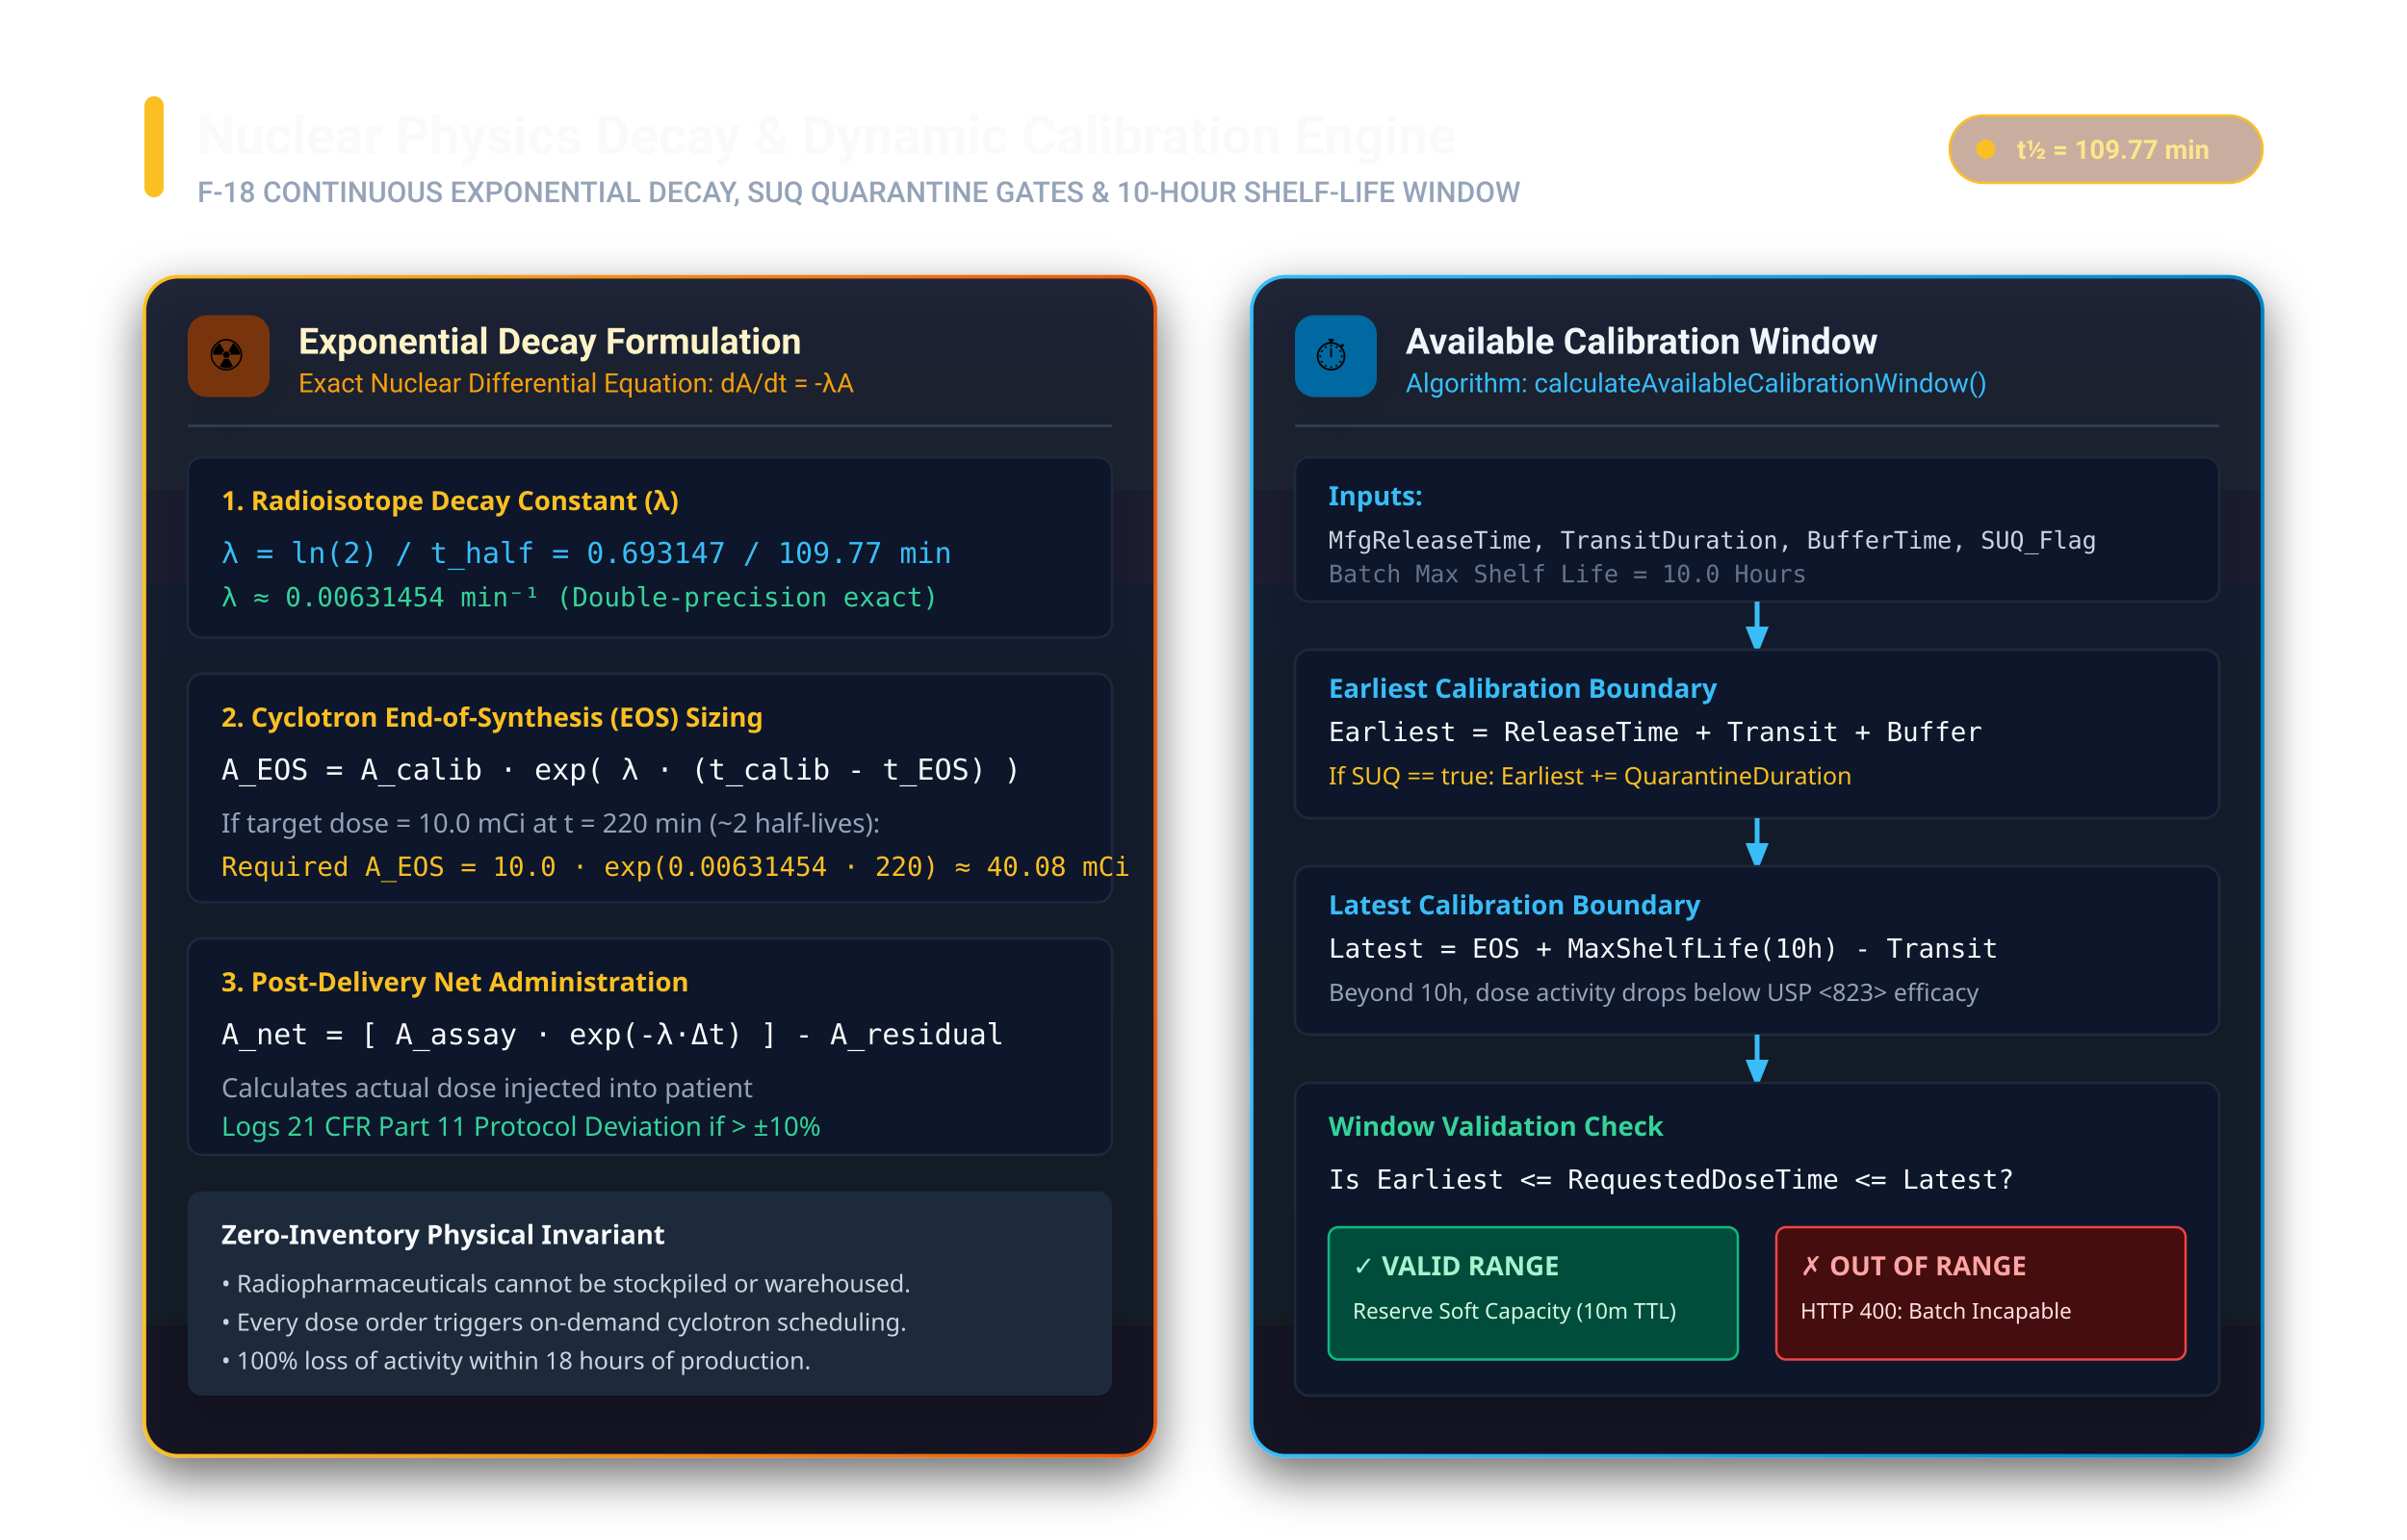
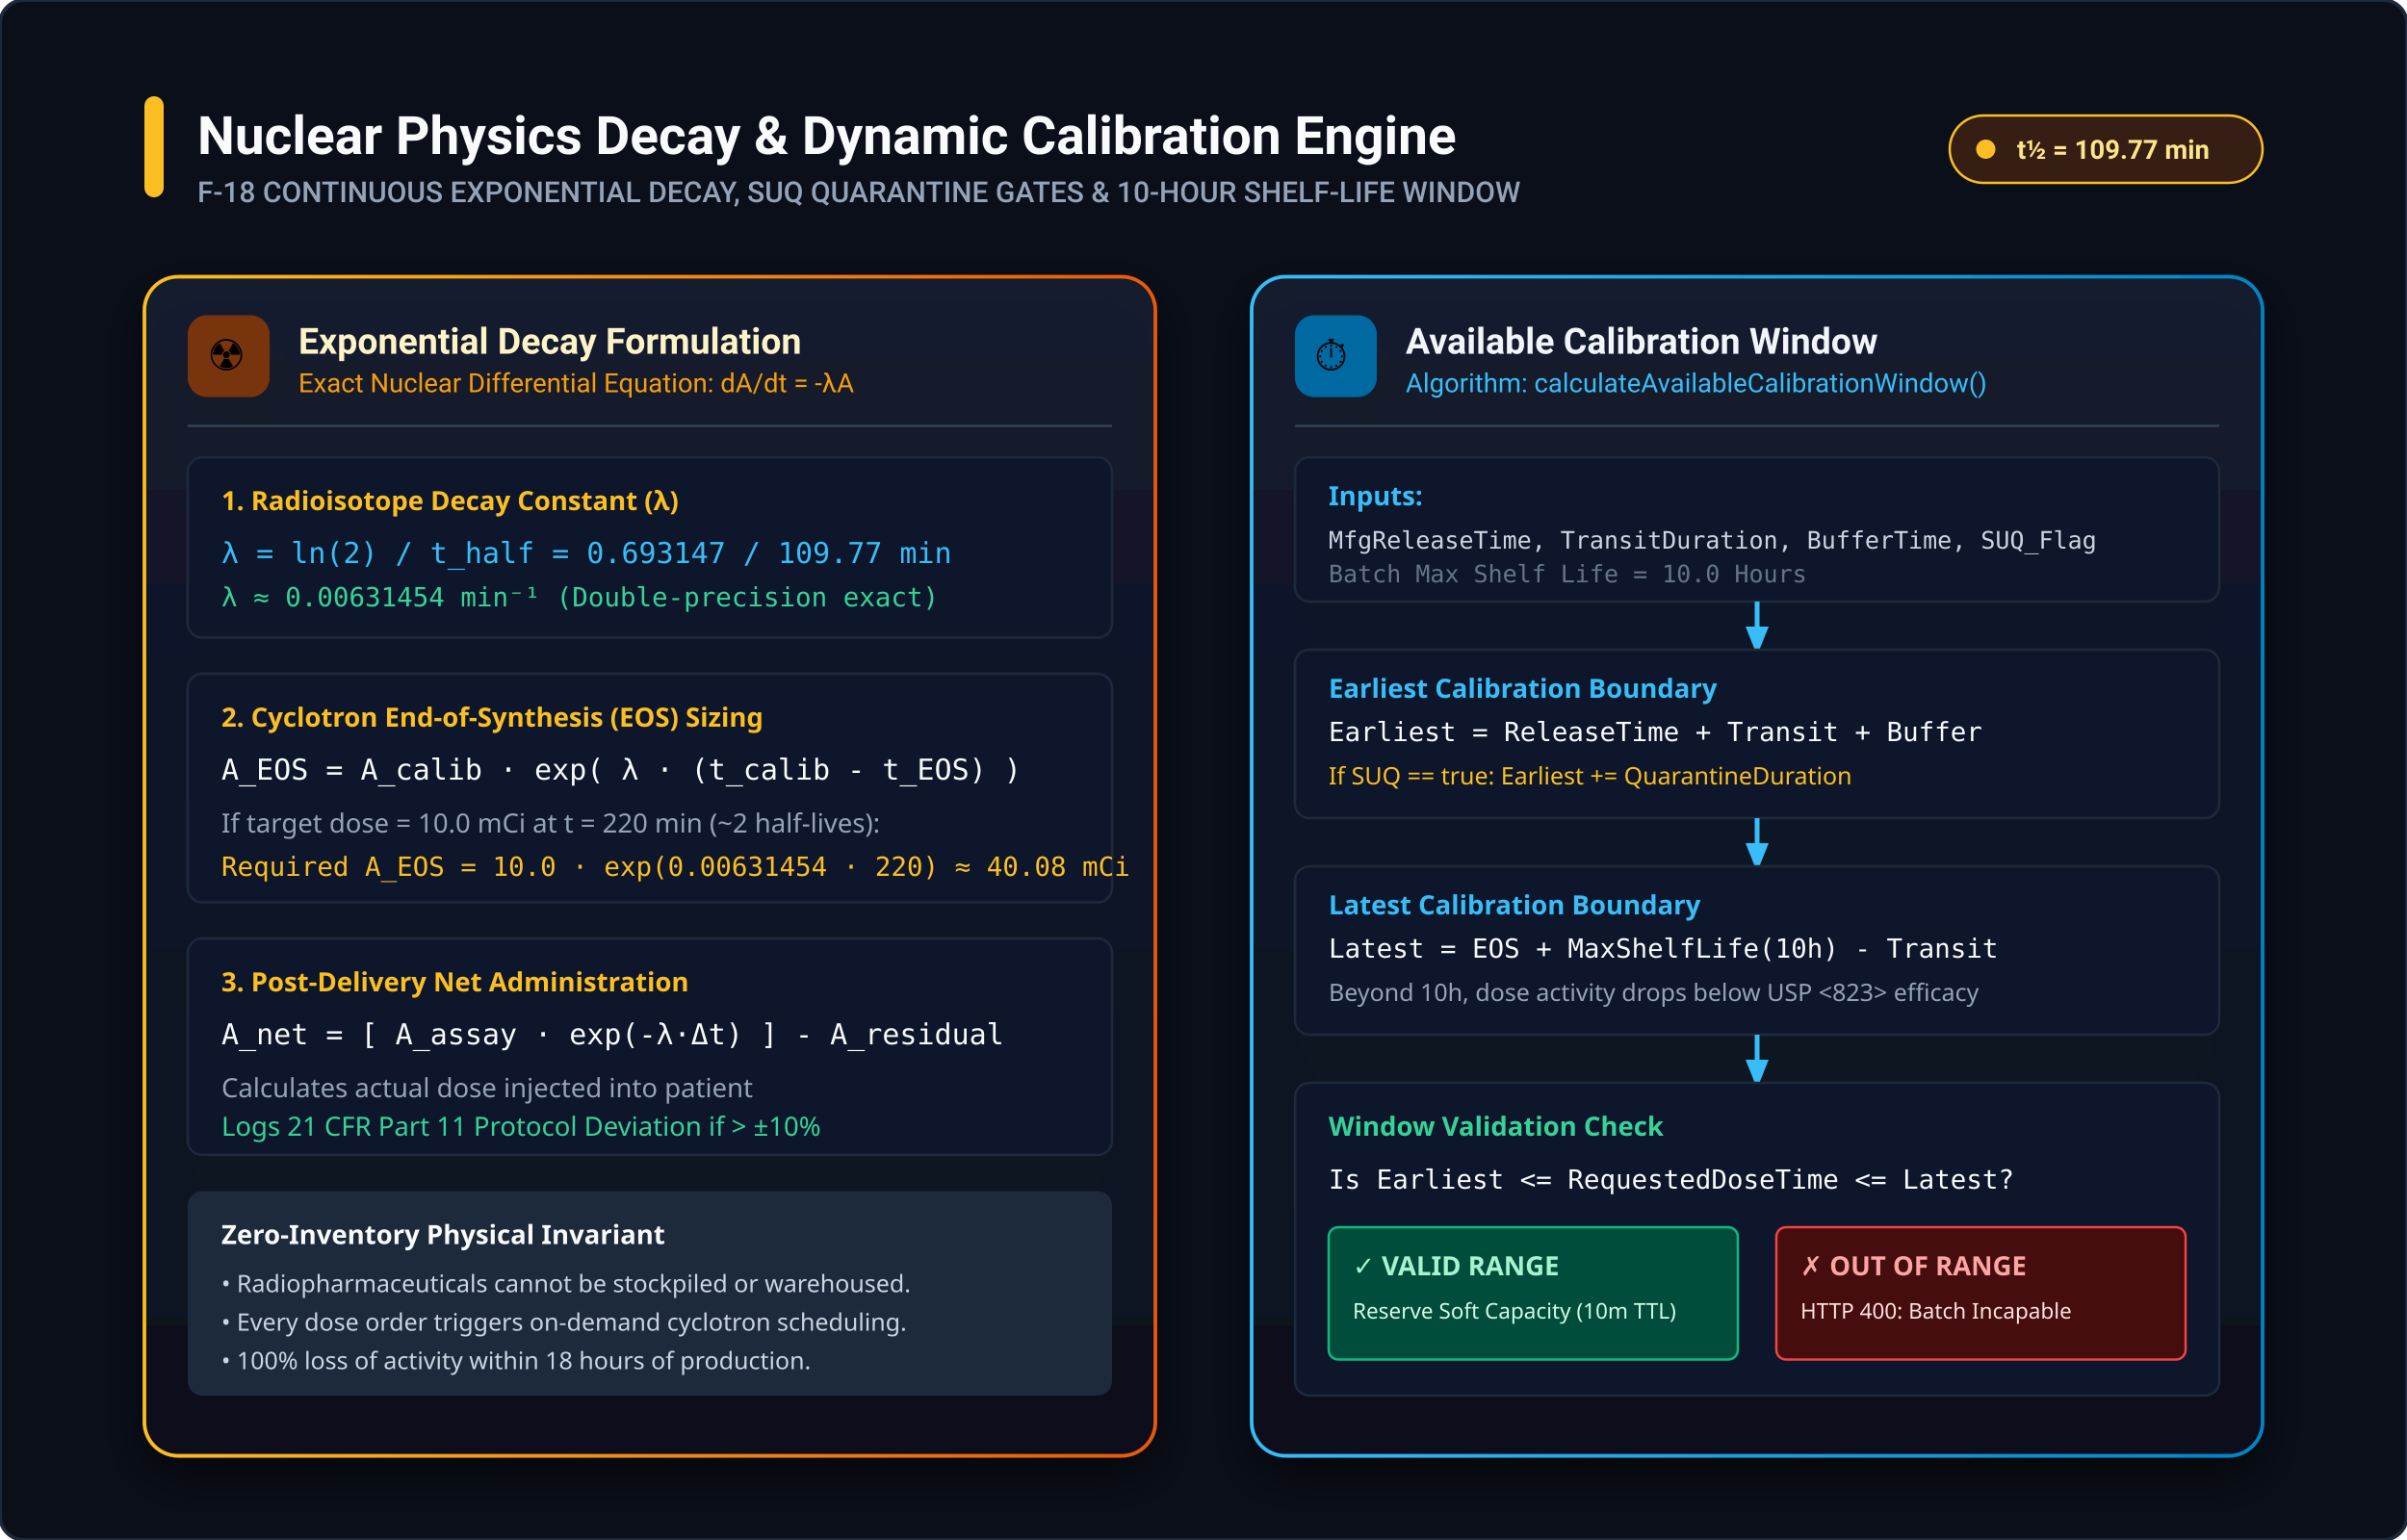
<svg xmlns="http://www.w3.org/2000/svg" viewBox="0 0 1000 640" width="100%" height="100%" style="background:#0b0f19; font-family:-apple-system, BlinkMacSystemFont, 'Segoe UI', Roboto, Helvetica, Arial, sans-serif;">
  <defs>
    <linearGradient id="cardGradDark" x1="0%" y1="0%" x2="0%" y2="100%">
      <stop offset="0%" stop-color="#141c2e" stop-opacity="0.95" />
      <stop offset="100%" stop-color="#0a101d" stop-opacity="0.95" />
    </linearGradient>
    <linearGradient id="amberGlow2" x1="0%" y1="0%" x2="100%" y2="0%">
      <stop offset="0%" stop-color="#fbbf24" />
      <stop offset="100%" stop-color="#ea580c" />
    </linearGradient>
    <linearGradient id="blueGlow2" x1="0%" y1="0%" x2="100%" y2="0%">
      <stop offset="0%" stop-color="#38bdf8" />
      <stop offset="100%" stop-color="#0284c7" />
    </linearGradient>
    <linearGradient id="emeraldGlow2" x1="0%" y1="0%" x2="100%" y2="0%">
      <stop offset="0%" stop-color="#34d399" />
      <stop offset="100%" stop-color="#059669" />
    </linearGradient>
    <filter id="shadowDark" x="-10%" y="-10%" width="120%" height="120%">
      <feDropShadow dx="0" dy="8" stdDeviation="10" flood-color="#000000" flood-opacity="0.6" />
    </filter>
    <marker id="arrowB" viewBox="0 0 10 10" refX="8" refY="5" markerWidth="6" markerHeight="6" orient="auto-start-reverse">
      <path d="M 0 1 L 10 5 L 0 9 z" fill="#38bdf8" />
    </marker>
  </defs>
+   <rect id="solid-bg" width="100%" height="100%" fill="#0b0f19" rx="10" stroke="#1e293b" stroke-width="1.5" />
  <g transform="translate(60, 40)">
    <rect x="0" y="0" width="8" height="42" rx="4" fill="#fbbf24" />
    <text x="22" y="24" font-size="22" font-weight="700" fill="#f8fafc">Nuclear Physics Decay &amp; Dynamic Calibration Engine</text>
    <text x="22" y="44" font-size="12" font-weight="500" fill="#94a3b8">F-18 CONTINUOUS EXPONENTIAL DECAY, SUQ QUARANTINE GATES &amp; 10-HOUR SHELF-LIFE WINDOW</text>
    <rect x="750" y="8" width="130" height="28" rx="14" fill="#78350f" fill-opacity="0.4" stroke="#fbbf24" stroke-width="1" />
    <circle cx="765" cy="22" r="4" fill="#fbbf24" />
    <text x="778" y="26" font-size="11" font-weight="600" fill="#fde68a">t½ = 109.77 min</text>
  </g>
  <g transform="translate(60, 115)" filter="url(#shadowDark)">
    <rect width="420" height="490" rx="14" fill="url(#cardGradDark)" stroke="url(#amberGlow2)" stroke-width="1.5" />
    <rect x="18" y="16" width="34" height="34" rx="8" fill="#78350f" />
    <text x="26" y="39" font-size="18">☢️</text>
    <text x="64" y="32" font-size="15" font-weight="700" fill="#fef3c7">Exponential Decay Formulation</text>
    <text x="64" y="48" font-size="11" fill="#f59e0b">Exact Nuclear Differential Equation: dA/dt = -λA</text>
    <line x1="18" y1="62" x2="402" y2="62" stroke="#334155" stroke-width="1" />
    <g transform="translate(18, 75)">
      <rect width="384" height="75" rx="6" fill="#0f172a" stroke="#1e293b" />
      <text x="14" y="22" font-family="sans-serif" font-size="11" font-weight="700" fill="#fbbf24">1. Radioisotope Decay Constant (λ)</text>
      <text x="14" y="44" font-family="monospace" font-size="12" fill="#38bdf8">λ = ln(2) / t_half = 0.693147 / 109.77 min</text>
      <text x="14" y="62" font-family="monospace" font-size="11" fill="#34d399">λ ≈ 0.00631454 min⁻¹ (Double-precision exact)</text>
    </g>
    <g transform="translate(18, 165)">
      <rect width="384" height="95" rx="6" fill="#0f172a" stroke="#1e293b" />
      <text x="14" y="22" font-family="sans-serif" font-size="11" font-weight="700" fill="#fbbf24">2. Cyclotron End-of-Synthesis (EOS) Sizing</text>
      <text x="14" y="44" font-family="monospace" font-size="12" fill="#f8fafc">A_EOS = A_calib · exp( λ · (t_calib - t_EOS) )</text>
      <text x="14" y="66" font-family="sans-serif" font-size="11" fill="#94a3b8">If target dose = 10.0 mCi at t = 220 min (~2 half-lives):</text>
      <text x="14" y="84" font-family="monospace" font-size="11" fill="#fbbf24">Required A_EOS = 10.0 · exp(0.00631454 · 220) ≈ 40.08 mCi</text>
    </g>
    <g transform="translate(18, 275)">
      <rect width="384" height="90" rx="6" fill="#0f172a" stroke="#1e293b" />
      <text x="14" y="22" font-family="sans-serif" font-size="11" font-weight="700" fill="#fbbf24">3. Post-Delivery Net Administration</text>
      <text x="14" y="44" font-family="monospace" font-size="12" fill="#f8fafc">A_net = [ A_assay · exp(-λ·Δt) ] - A_residual</text>
      <text x="14" y="66" font-family="sans-serif" font-size="11" fill="#94a3b8">Calculates actual dose injected into patient</text>
      <text x="14" y="82" font-family="sans-serif" font-size="11" fill="#34d399">Logs 21 CFR Part 11 Protocol Deviation if &gt; ±10%</text>
    </g>
    <g transform="translate(18, 380)">
      <rect width="384" height="85" rx="6" fill="#1e293b" />
      <text x="14" y="22" font-family="sans-serif" font-size="11" font-weight="700" fill="#f8fafc">Zero-Inventory Physical Invariant</text>
      <text x="14" y="42" font-family="sans-serif" font-size="10" fill="#cbd5e1">• Radiopharmaceuticals cannot be stockpiled or warehoused.</text>
      <text x="14" y="58" font-family="sans-serif" font-size="10" fill="#cbd5e1">• Every dose order triggers on-demand cyclotron scheduling.</text>
      <text x="14" y="74" font-family="sans-serif" font-size="10" fill="#cbd5e1">• 100% loss of activity within 18 hours of production.</text>
    </g>
  </g>
  <g transform="translate(520, 115)" filter="url(#shadowDark)">
    <rect width="420" height="490" rx="14" fill="url(#cardGradDark)" stroke="url(#blueGlow2)" stroke-width="1.5" />
    <rect x="18" y="16" width="34" height="34" rx="8" fill="#0369a1" />
    <text x="26" y="39" font-size="18">⏱️</text>
    <text x="64" y="32" font-size="15" font-weight="700" fill="#f1f5f9">Available Calibration Window</text>
    <text x="64" y="48" font-size="11" fill="#38bdf8">Algorithm: calculateAvailableCalibrationWindow()</text>
    <line x1="18" y1="62" x2="402" y2="62" stroke="#334155" stroke-width="1" />
    <g transform="translate(18, 75)">
      <rect width="384" height="60" rx="6" fill="#0f172a" stroke="#1e293b" />
      <text x="14" y="20" font-family="sans-serif" font-size="11" font-weight="700" fill="#38bdf8">Inputs:</text>
      <text x="14" y="38" font-family="monospace" font-size="10" fill="#cbd5e1">MfgReleaseTime, TransitDuration, BufferTime, SUQ_Flag</text>
      <text x="14" y="52" font-family="monospace" font-size="10" fill="#64748b">Batch Max Shelf Life = 10.0 Hours</text>
    </g>
    <path d="M 210 135 L 210 155" stroke="#38bdf8" stroke-width="2" fill="none" marker-end="url(#arrowB)" />
    <g transform="translate(18, 155)">
      <rect width="384" height="70" rx="6" fill="#0f172a" stroke="#1e293b" />
      <text x="14" y="20" font-family="sans-serif" font-size="11" font-weight="700" fill="#38bdf8">Earliest Calibration Boundary</text>
      <text x="14" y="38" font-family="monospace" font-size="11" fill="#f8fafc">Earliest = ReleaseTime + Transit + Buffer</text>
      <text x="14" y="56" font-family="sans-serif" font-size="10" fill="#fbbf24">If SUQ == true: Earliest += QuarantineDuration</text>
    </g>
    <path d="M 210 225 L 210 245" stroke="#38bdf8" stroke-width="2" fill="none" marker-end="url(#arrowB)" />
    <g transform="translate(18, 245)">
      <rect width="384" height="70" rx="6" fill="#0f172a" stroke="#1e293b" />
      <text x="14" y="20" font-family="sans-serif" font-size="11" font-weight="700" fill="#38bdf8">Latest Calibration Boundary</text>
      <text x="14" y="38" font-family="monospace" font-size="11" fill="#f8fafc">Latest = EOS + MaxShelfLife(10h) - Transit</text>
      <text x="14" y="56" font-family="sans-serif" font-size="10" fill="#94a3b8">Beyond 10h, dose activity drops below USP &lt;823&gt; efficacy</text>
    </g>
    <path d="M 210 315 L 210 335" stroke="#38bdf8" stroke-width="2" fill="none" marker-end="url(#arrowB)" />
    <g transform="translate(18, 335)">
      <rect width="384" height="130" rx="6" fill="#0f172a" stroke="#1e293b" />
      <text x="14" y="22" font-family="sans-serif" font-size="11" font-weight="700" fill="#34d399">Window Validation Check</text>
      <text x="14" y="44" font-family="monospace" font-size="11" fill="#f8fafc">Is Earliest &lt;= RequestedDoseTime &lt;= Latest?</text>
      <rect x="14" y="60" width="170" height="55" rx="4" fill="#064e3b" stroke="#10b981" />
      <text x="24" y="80" font-family="sans-serif" font-size="11" font-weight="700" fill="#a7f3d0">✓ VALID RANGE</text>
      <text x="24" y="98" font-family="sans-serif" font-size="9" fill="#d1fae5">Reserve Soft Capacity (10m TTL)</text>
      <rect x="200" y="60" width="170" height="55" rx="4" fill="#450a0a" stroke="#ef4444" />
      <text x="210" y="80" font-family="sans-serif" font-size="11" font-weight="700" fill="#fca5a5">✗ OUT OF RANGE</text>
      <text x="210" y="98" font-family="sans-serif" font-size="9" fill="#fee2e2">HTTP 400: Batch Incapable</text>
    </g>
  </g>
</svg>
